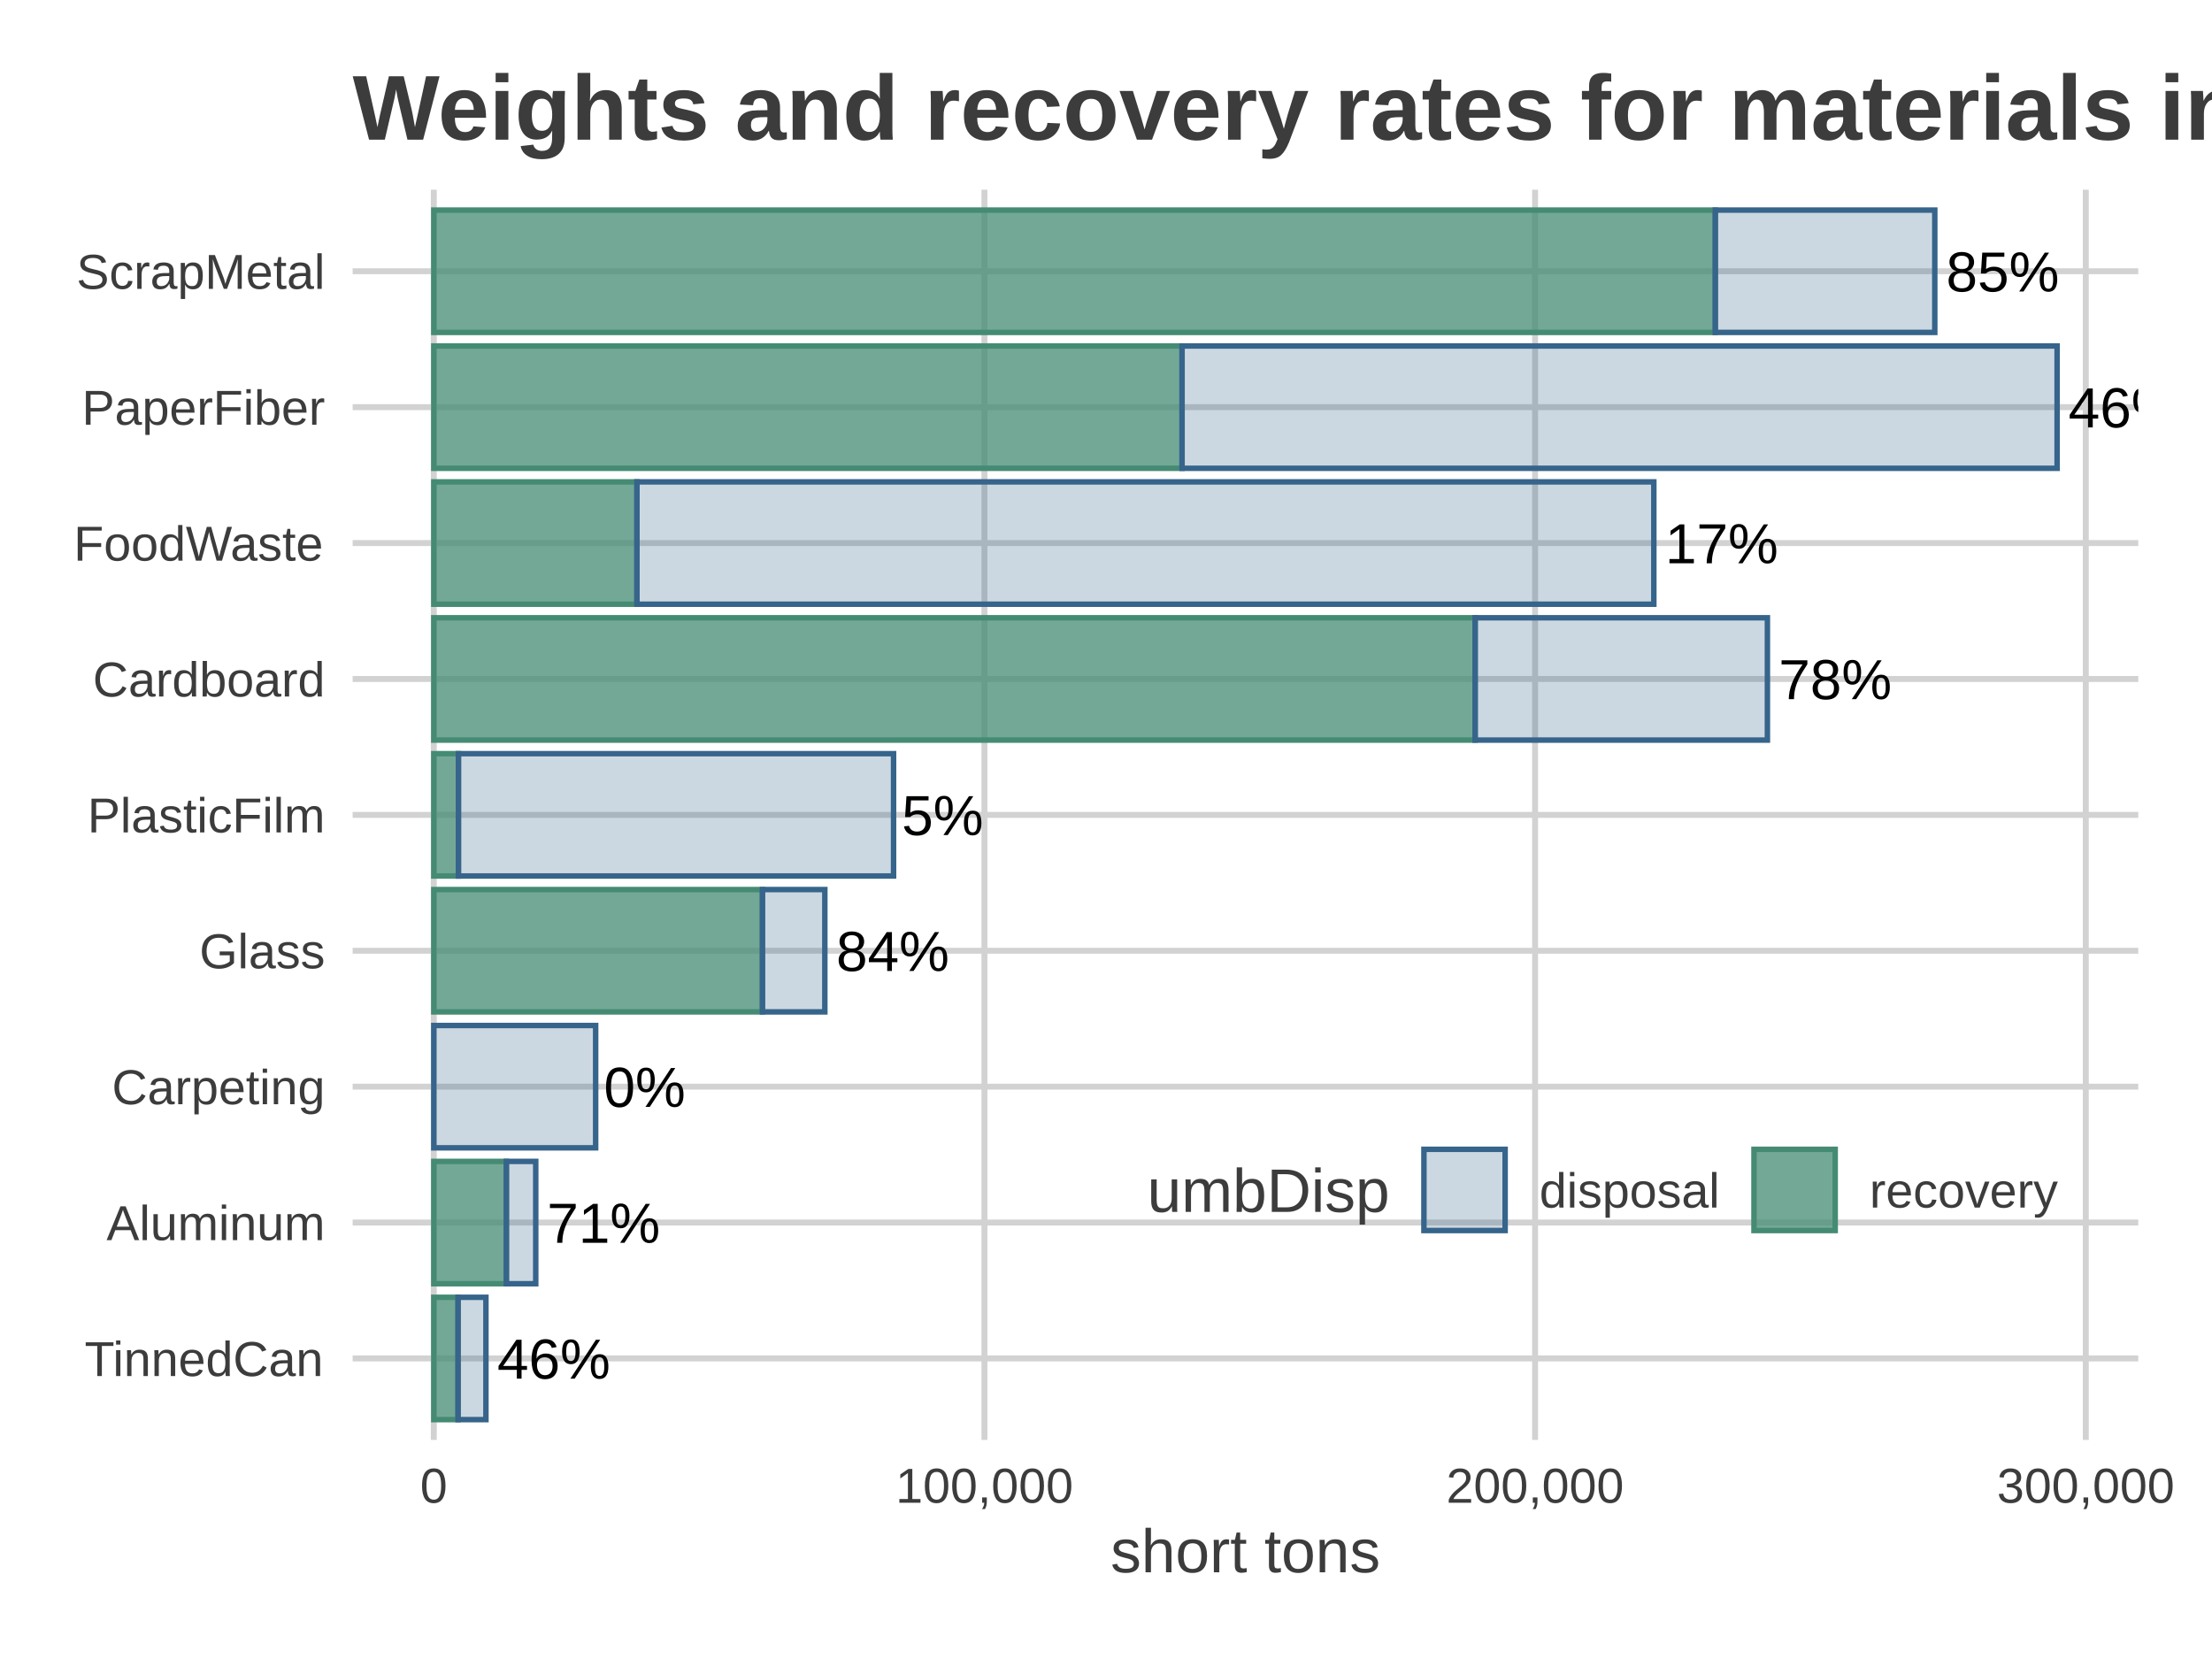
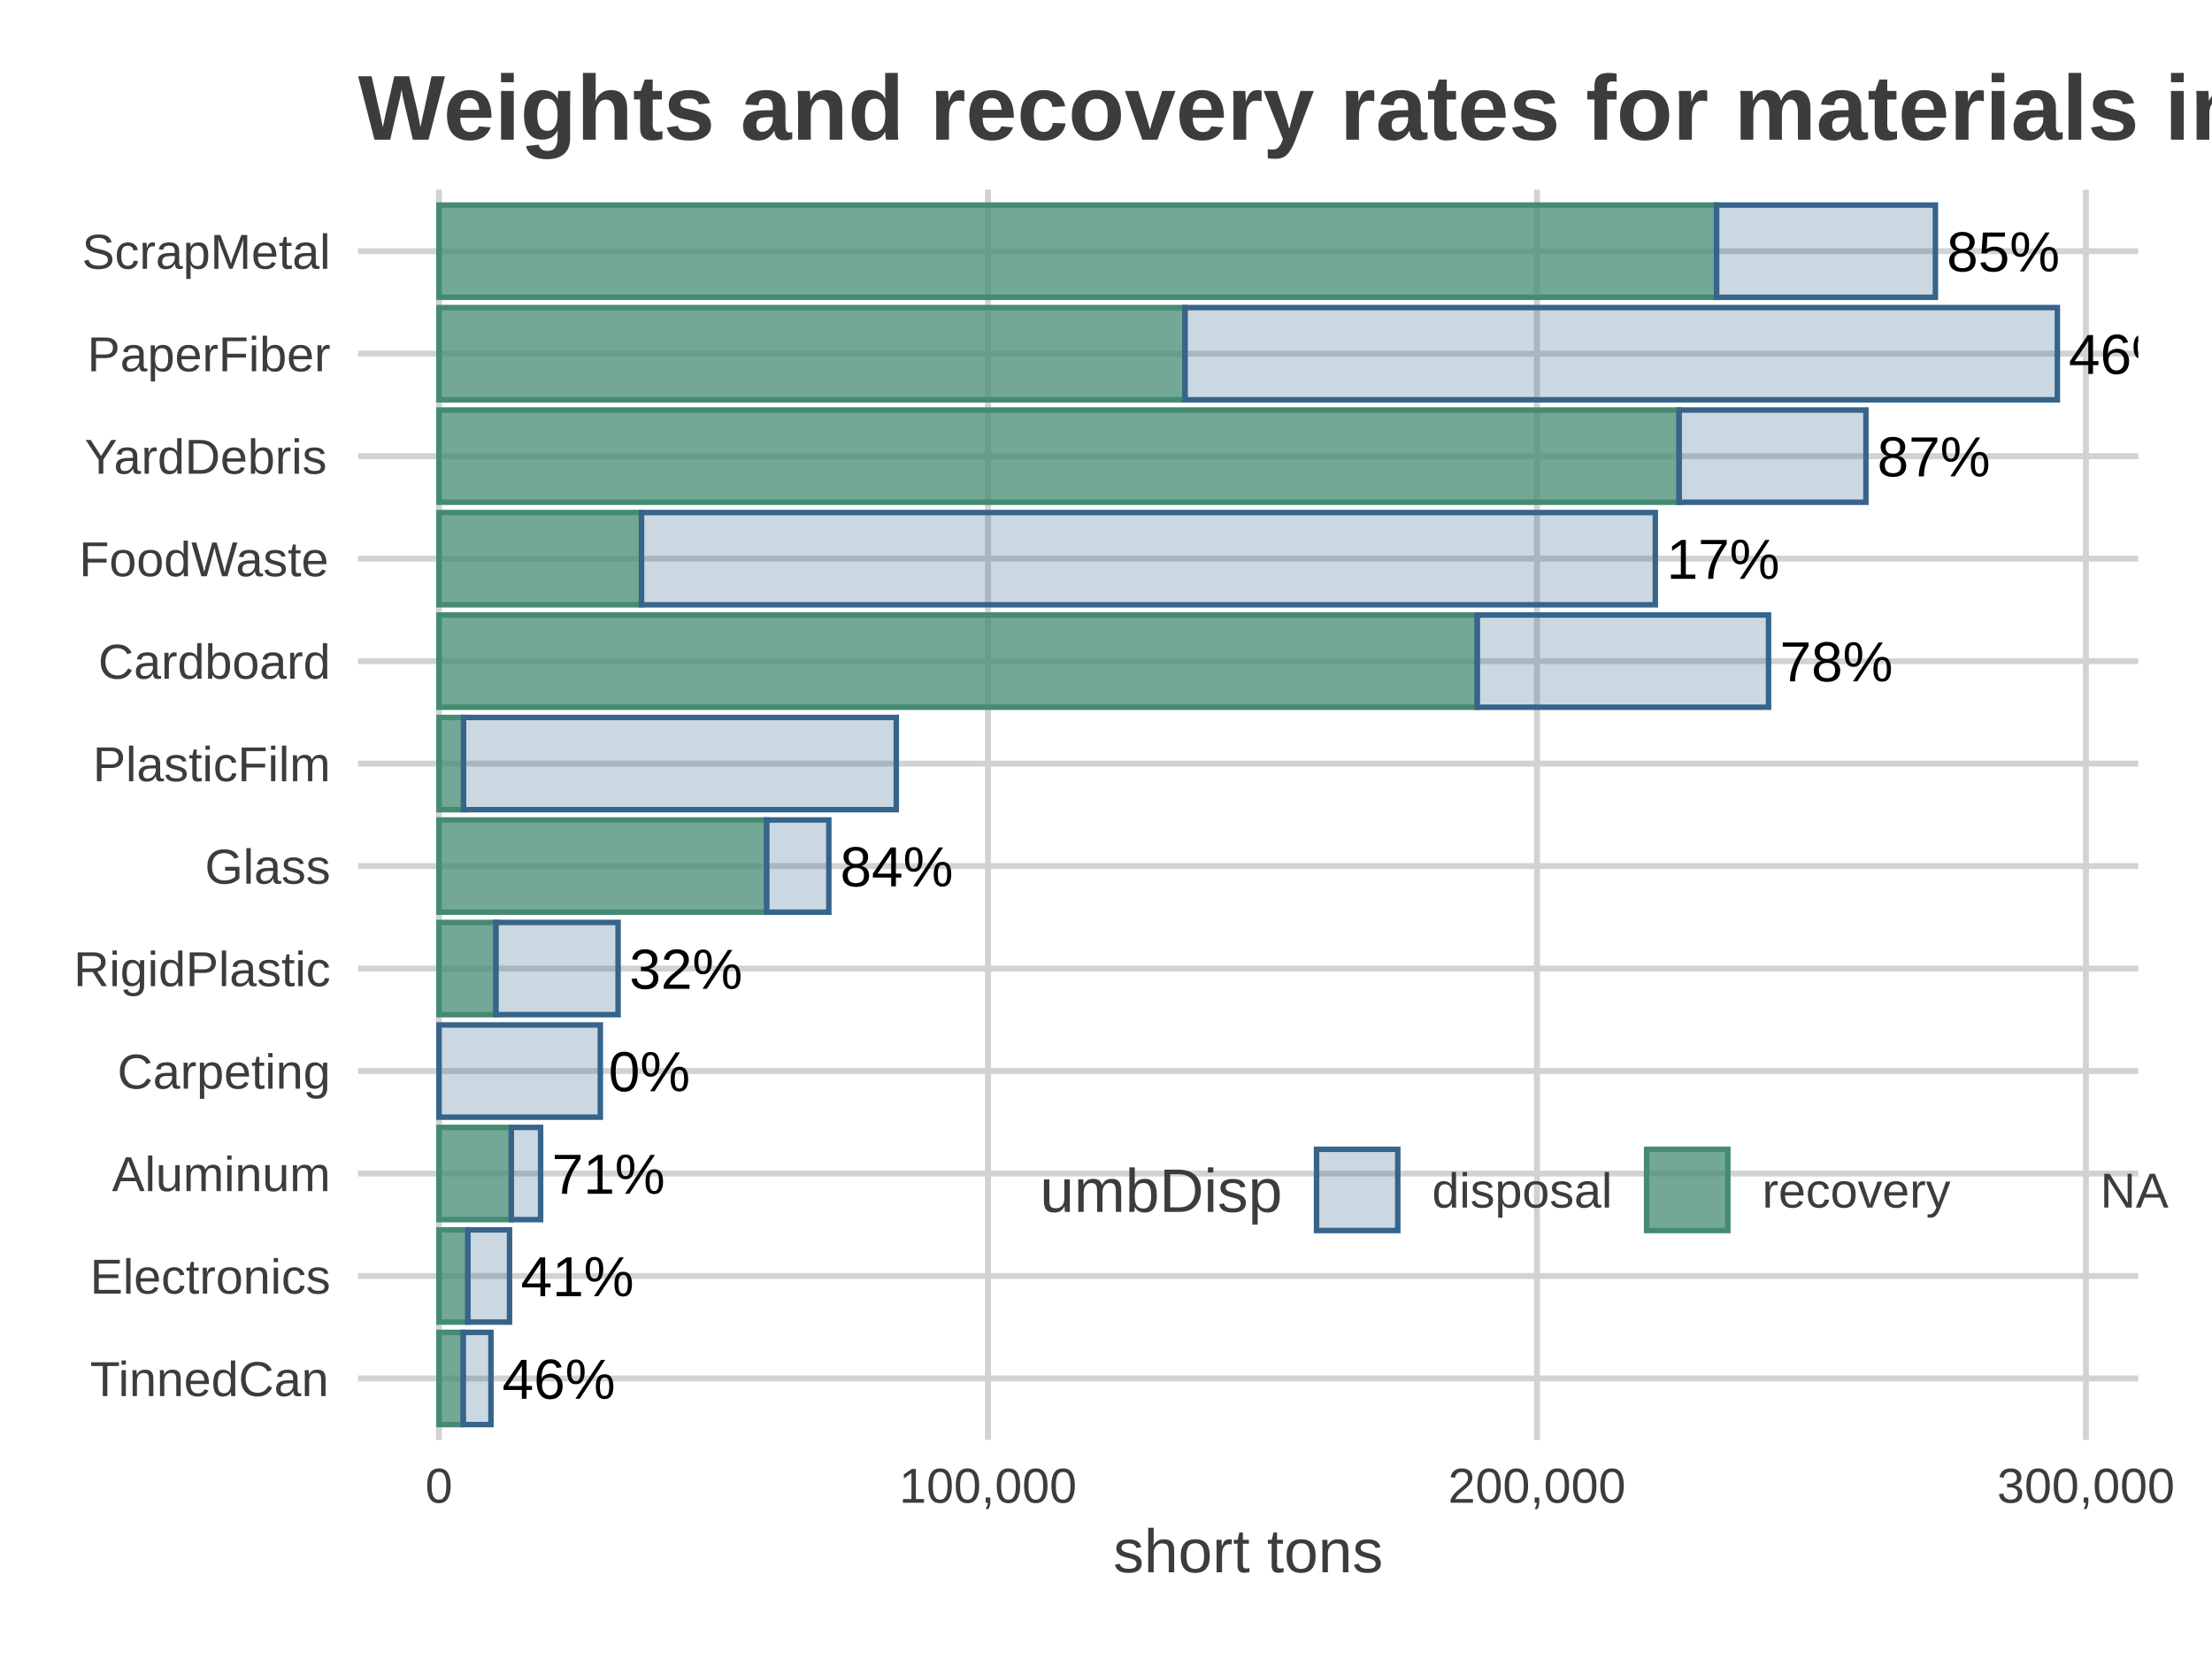
<svg xmlns="http://www.w3.org/2000/svg" viewBox="0 0 432.00 324.00">
  <defs>
    <style type="text/css">
    line, polyline, polygon, path, rect, circle {
      fill: none;
      stroke: #000000;
      stroke-linecap: round;
      stroke-linejoin: round;
      stroke-miterlimit: 10.00;
    }
  </style>
  </defs>
  <rect width="100%" height="100%" style="stroke: none; fill: none;" />
  <rect x="0.00" y="0.00" width="432.00" height="324.00" style="stroke-width: 1.16; stroke: none;" />
  <defs>
-     <clipPath id="cpNjguODd8NDE3LjYwfDI4MS4yMnwzNy4wNQ==">
-       <rect x="68.87" y="37.05" width="348.73" height="244.17" />
+     <clipPath id="cpNjkuOTN8NDE3LjYwfDI4MS4yMnwzNy4wNQ==">
+       <rect x="69.93" y="37.05" width="347.67" height="244.17" />
    </clipPath>
  </defs>
-   <rect x="68.87" y="37.05" width="348.73" height="244.17" style="stroke-width: 1.16; stroke: none;" clip-path="url(#cpNjguODd8NDE3LjYwfDI4MS4yMnwzNy4wNQ==)" />
-   <polyline points="68.87,265.30 417.60,265.30 " style="stroke-width: 1.16; stroke: #D2D2D2; stroke-linecap: butt;" clip-path="url(#cpNjguODd8NDE3LjYwfDI4MS4yMnwzNy4wNQ==)" />
-   <polyline points="68.87,238.76 417.60,238.76 " style="stroke-width: 1.16; stroke: #D2D2D2; stroke-linecap: butt;" clip-path="url(#cpNjguODd8NDE3LjYwfDI4MS4yMnwzNy4wNQ==)" />
-   <polyline points="68.87,212.22 417.60,212.22 " style="stroke-width: 1.16; stroke: #D2D2D2; stroke-linecap: butt;" clip-path="url(#cpNjguODd8NDE3LjYwfDI4MS4yMnwzNy4wNQ==)" />
-   <polyline points="68.87,185.68 417.60,185.68 " style="stroke-width: 1.16; stroke: #D2D2D2; stroke-linecap: butt;" clip-path="url(#cpNjguODd8NDE3LjYwfDI4MS4yMnwzNy4wNQ==)" />
-   <polyline points="68.87,159.14 417.60,159.14 " style="stroke-width: 1.16; stroke: #D2D2D2; stroke-linecap: butt;" clip-path="url(#cpNjguODd8NDE3LjYwfDI4MS4yMnwzNy4wNQ==)" />
-   <polyline points="68.87,132.60 417.60,132.60 " style="stroke-width: 1.16; stroke: #D2D2D2; stroke-linecap: butt;" clip-path="url(#cpNjguODd8NDE3LjYwfDI4MS4yMnwzNy4wNQ==)" />
-   <polyline points="68.87,106.06 417.60,106.06 " style="stroke-width: 1.16; stroke: #D2D2D2; stroke-linecap: butt;" clip-path="url(#cpNjguODd8NDE3LjYwfDI4MS4yMnwzNy4wNQ==)" />
-   <polyline points="68.87,79.52 417.60,79.52 " style="stroke-width: 1.16; stroke: #D2D2D2; stroke-linecap: butt;" clip-path="url(#cpNjguODd8NDE3LjYwfDI4MS4yMnwzNy4wNQ==)" />
-   <polyline points="68.87,52.97 417.60,52.97 " style="stroke-width: 1.16; stroke: #D2D2D2; stroke-linecap: butt;" clip-path="url(#cpNjguODd8NDE3LjYwfDI4MS4yMnwzNy4wNQ==)" />
-   <polyline points="84.72,281.22 84.72,37.05 " style="stroke-width: 1.16; stroke: #D2D2D2; stroke-linecap: butt;" clip-path="url(#cpNjguODd8NDE3LjYwfDI4MS4yMnwzNy4wNQ==)" />
-   <polyline points="192.26,281.22 192.26,37.05 " style="stroke-width: 1.16; stroke: #D2D2D2; stroke-linecap: butt;" clip-path="url(#cpNjguODd8NDE3LjYwfDI4MS4yMnwzNy4wNQ==)" />
-   <polyline points="299.80,281.22 299.80,37.05 " style="stroke-width: 1.16; stroke: #D2D2D2; stroke-linecap: butt;" clip-path="url(#cpNjguODd8NDE3LjYwfDI4MS4yMnwzNy4wNQ==)" />
-   <polyline points="407.35,281.22 407.35,37.05 " style="stroke-width: 1.16; stroke: #D2D2D2; stroke-linecap: butt;" clip-path="url(#cpNjguODd8NDE3LjYwfDI4MS4yMnwzNy4wNQ==)" />
-   <rect x="84.72" y="253.36" width="4.73" height="23.89" style="stroke-width: 1.07; stroke: #458B74; stroke-linecap: square; stroke-linejoin: miter; fill: #458B74; fill-opacity: 0.75;" clip-path="url(#cpNjguODd8NDE3LjYwfDI4MS4yMnwzNy4wNQ==)" />
-   <rect x="89.45" y="253.36" width="5.45" height="23.89" style="stroke-width: 1.07; stroke: #36648B; stroke-linecap: square; stroke-linejoin: miter; fill: #36648B; fill-opacity: 0.25;" clip-path="url(#cpNjguODd8NDE3LjYwfDI4MS4yMnwzNy4wNQ==)" />
-   <rect x="84.72" y="226.82" width="14.17" height="23.89" style="stroke-width: 1.07; stroke: #458B74; stroke-linecap: square; stroke-linejoin: miter; fill: #458B74; fill-opacity: 0.75;" clip-path="url(#cpNjguODd8NDE3LjYwfDI4MS4yMnwzNy4wNQ==)" />
-   <rect x="98.89" y="226.82" width="5.74" height="23.89" style="stroke-width: 1.07; stroke: #36648B; stroke-linecap: square; stroke-linejoin: miter; fill: #36648B; fill-opacity: 0.25;" clip-path="url(#cpNjguODd8NDE3LjYwfDI4MS4yMnwzNy4wNQ==)" />
-   <rect x="84.72" y="200.28" width="0.00" height="23.89" style="stroke-width: 1.07; stroke: #458B74; stroke-linecap: square; stroke-linejoin: miter; fill: #458B74; fill-opacity: 0.75;" clip-path="url(#cpNjguODd8NDE3LjYwfDI4MS4yMnwzNy4wNQ==)" />
-   <rect x="84.72" y="200.28" width="31.61" height="23.89" style="stroke-width: 1.07; stroke: #36648B; stroke-linecap: square; stroke-linejoin: miter; fill: #36648B; fill-opacity: 0.25;" clip-path="url(#cpNjguODd8NDE3LjYwfDI4MS4yMnwzNy4wNQ==)" />
-   <rect x="84.72" y="173.73" width="64.18" height="23.89" style="stroke-width: 1.07; stroke: #458B74; stroke-linecap: square; stroke-linejoin: miter; fill: #458B74; fill-opacity: 0.75;" clip-path="url(#cpNjguODd8NDE3LjYwfDI4MS4yMnwzNy4wNQ==)" />
-   <rect x="148.90" y="173.73" width="12.19" height="23.89" style="stroke-width: 1.07; stroke: #36648B; stroke-linecap: square; stroke-linejoin: miter; fill: #36648B; fill-opacity: 0.25;" clip-path="url(#cpNjguODd8NDE3LjYwfDI4MS4yMnwzNy4wNQ==)" />
-   <rect x="84.72" y="147.19" width="4.81" height="23.89" style="stroke-width: 1.07; stroke: #458B74; stroke-linecap: square; stroke-linejoin: miter; fill: #458B74; fill-opacity: 0.75;" clip-path="url(#cpNjguODd8NDE3LjYwfDI4MS4yMnwzNy4wNQ==)" />
-   <rect x="89.53" y="147.19" width="84.98" height="23.89" style="stroke-width: 1.07; stroke: #36648B; stroke-linecap: square; stroke-linejoin: miter; fill: #36648B; fill-opacity: 0.25;" clip-path="url(#cpNjguODd8NDE3LjYwfDI4MS4yMnwzNy4wNQ==)" />
-   <rect x="84.72" y="120.65" width="203.37" height="23.89" style="stroke-width: 1.07; stroke: #458B74; stroke-linecap: square; stroke-linejoin: miter; fill: #458B74; fill-opacity: 0.75;" clip-path="url(#cpNjguODd8NDE3LjYwfDI4MS4yMnwzNy4wNQ==)" />
-   <rect x="288.09" y="120.65" width="57.08" height="23.89" style="stroke-width: 1.07; stroke: #36648B; stroke-linecap: square; stroke-linejoin: miter; fill: #36648B; fill-opacity: 0.25;" clip-path="url(#cpNjguODd8NDE3LjYwfDI4MS4yMnwzNy4wNQ==)" />
-   <rect x="84.72" y="94.11" width="39.67" height="23.89" style="stroke-width: 1.07; stroke: #458B74; stroke-linecap: square; stroke-linejoin: miter; fill: #458B74; fill-opacity: 0.75;" clip-path="url(#cpNjguODd8NDE3LjYwfDI4MS4yMnwzNy4wNQ==)" />
-   <rect x="124.39" y="94.11" width="198.60" height="23.89" style="stroke-width: 1.07; stroke: #36648B; stroke-linecap: square; stroke-linejoin: miter; fill: #36648B; fill-opacity: 0.25;" clip-path="url(#cpNjguODd8NDE3LjYwfDI4MS4yMnwzNy4wNQ==)" />
-   <rect x="84.72" y="67.57" width="146.13" height="23.89" style="stroke-width: 1.07; stroke: #458B74; stroke-linecap: square; stroke-linejoin: miter; fill: #458B74; fill-opacity: 0.75;" clip-path="url(#cpNjguODd8NDE3LjYwfDI4MS4yMnwzNy4wNQ==)" />
-   <rect x="230.85" y="67.57" width="170.90" height="23.89" style="stroke-width: 1.07; stroke: #36648B; stroke-linecap: square; stroke-linejoin: miter; fill: #36648B; fill-opacity: 0.25;" clip-path="url(#cpNjguODd8NDE3LjYwfDI4MS4yMnwzNy4wNQ==)" />
-   <rect x="84.72" y="41.03" width="250.27" height="23.89" style="stroke-width: 1.07; stroke: #458B74; stroke-linecap: square; stroke-linejoin: miter; fill: #458B74; fill-opacity: 0.75;" clip-path="url(#cpNjguODd8NDE3LjYwfDI4MS4yMnwzNy4wNQ==)" />
-   <rect x="334.99" y="41.03" width="42.87" height="23.89" style="stroke-width: 1.07; stroke: #36648B; stroke-linecap: square; stroke-linejoin: miter; fill: #36648B; fill-opacity: 0.25;" clip-path="url(#cpNjguODd8NDE3LjYwfDI4MS4yMnwzNy4wNQ==)" />
-   <g clip-path="url(#cpNjguODd8NDE3LjYwfDI4MS4yMnwzNy4wNQ==)">
-     <text x="106.84" y="242.71" style="font-size: 11.04px; font-family: Arial;" textLength="22.10px" lengthAdjust="spacingAndGlyphs">71%</text>
+   <rect x="69.93" y="37.05" width="347.67" height="244.17" style="stroke-width: 1.16; stroke: none;" clip-path="url(#cpNjkuOTN8NDE3LjYwfDI4MS4yMnwzNy4wNQ==)" />
+   <polyline points="69.93,269.22 417.60,269.22 " style="stroke-width: 1.16; stroke: #D2D2D2; stroke-linecap: butt;" clip-path="url(#cpNjkuOTN8NDE3LjYwfDI4MS4yMnwzNy4wNQ==)" />
+   <polyline points="69.93,249.20 417.60,249.20 " style="stroke-width: 1.16; stroke: #D2D2D2; stroke-linecap: butt;" clip-path="url(#cpNjkuOTN8NDE3LjYwfDI4MS4yMnwzNy4wNQ==)" />
+   <polyline points="69.93,229.19 417.60,229.19 " style="stroke-width: 1.16; stroke: #D2D2D2; stroke-linecap: butt;" clip-path="url(#cpNjkuOTN8NDE3LjYwfDI4MS4yMnwzNy4wNQ==)" />
+   <polyline points="69.93,209.17 417.60,209.17 " style="stroke-width: 1.16; stroke: #D2D2D2; stroke-linecap: butt;" clip-path="url(#cpNjkuOTN8NDE3LjYwfDI4MS4yMnwzNy4wNQ==)" />
+   <polyline points="69.93,189.16 417.60,189.16 " style="stroke-width: 1.16; stroke: #D2D2D2; stroke-linecap: butt;" clip-path="url(#cpNjkuOTN8NDE3LjYwfDI4MS4yMnwzNy4wNQ==)" />
+   <polyline points="69.93,169.14 417.60,169.14 " style="stroke-width: 1.16; stroke: #D2D2D2; stroke-linecap: butt;" clip-path="url(#cpNjkuOTN8NDE3LjYwfDI4MS4yMnwzNy4wNQ==)" />
+   <polyline points="69.93,149.13 417.60,149.13 " style="stroke-width: 1.16; stroke: #D2D2D2; stroke-linecap: butt;" clip-path="url(#cpNjkuOTN8NDE3LjYwfDI4MS4yMnwzNy4wNQ==)" />
+   <polyline points="69.93,129.12 417.60,129.12 " style="stroke-width: 1.16; stroke: #D2D2D2; stroke-linecap: butt;" clip-path="url(#cpNjkuOTN8NDE3LjYwfDI4MS4yMnwzNy4wNQ==)" />
+   <polyline points="69.93,109.10 417.60,109.10 " style="stroke-width: 1.16; stroke: #D2D2D2; stroke-linecap: butt;" clip-path="url(#cpNjkuOTN8NDE3LjYwfDI4MS4yMnwzNy4wNQ==)" />
+   <polyline points="69.93,89.09 417.60,89.09 " style="stroke-width: 1.16; stroke: #D2D2D2; stroke-linecap: butt;" clip-path="url(#cpNjkuOTN8NDE3LjYwfDI4MS4yMnwzNy4wNQ==)" />
+   <polyline points="69.93,69.07 417.60,69.07 " style="stroke-width: 1.16; stroke: #D2D2D2; stroke-linecap: butt;" clip-path="url(#cpNjkuOTN8NDE3LjYwfDI4MS4yMnwzNy4wNQ==)" />
+   <polyline points="69.93,49.06 417.60,49.06 " style="stroke-width: 1.16; stroke: #D2D2D2; stroke-linecap: butt;" clip-path="url(#cpNjkuOTN8NDE3LjYwfDI4MS4yMnwzNy4wNQ==)" />
+   <polyline points="85.73,281.22 85.73,37.05 " style="stroke-width: 1.16; stroke: #D2D2D2; stroke-linecap: butt;" clip-path="url(#cpNjkuOTN8NDE3LjYwfDI4MS4yMnwzNy4wNQ==)" />
+   <polyline points="192.95,281.22 192.95,37.05 " style="stroke-width: 1.16; stroke: #D2D2D2; stroke-linecap: butt;" clip-path="url(#cpNjkuOTN8NDE3LjYwfDI4MS4yMnwzNy4wNQ==)" />
+   <polyline points="300.16,281.22 300.16,37.05 " style="stroke-width: 1.16; stroke: #D2D2D2; stroke-linecap: butt;" clip-path="url(#cpNjkuOTN8NDE3LjYwfDI4MS4yMnwzNy4wNQ==)" />
+   <polyline points="407.38,281.22 407.38,37.05 " style="stroke-width: 1.16; stroke: #D2D2D2; stroke-linecap: butt;" clip-path="url(#cpNjkuOTN8NDE3LjYwfDI4MS4yMnwzNy4wNQ==)" />
+   <rect x="85.73" y="260.21" width="4.72" height="18.01" style="stroke-width: 1.07; stroke: #458B74; stroke-linecap: square; stroke-linejoin: miter; fill: #458B74; fill-opacity: 0.75;" clip-path="url(#cpNjkuOTN8NDE3LjYwfDI4MS4yMnwzNy4wNQ==)" />
+   <rect x="90.45" y="260.21" width="5.43" height="18.01" style="stroke-width: 1.07; stroke: #36648B; stroke-linecap: square; stroke-linejoin: miter; fill: #36648B; fill-opacity: 0.25;" clip-path="url(#cpNjkuOTN8NDE3LjYwfDI4MS4yMnwzNy4wNQ==)" />
+   <rect x="85.73" y="240.19" width="5.63" height="18.01" style="stroke-width: 1.07; stroke: #458B74; stroke-linecap: square; stroke-linejoin: miter; fill: #458B74; fill-opacity: 0.75;" clip-path="url(#cpNjkuOTN8NDE3LjYwfDI4MS4yMnwzNy4wNQ==)" />
+   <rect x="91.36" y="240.19" width="8.15" height="18.01" style="stroke-width: 1.07; stroke: #36648B; stroke-linecap: square; stroke-linejoin: miter; fill: #36648B; fill-opacity: 0.25;" clip-path="url(#cpNjkuOTN8NDE3LjYwfDI4MS4yMnwzNy4wNQ==)" />
+   <rect x="85.73" y="220.18" width="14.13" height="18.01" style="stroke-width: 1.07; stroke: #458B74; stroke-linecap: square; stroke-linejoin: miter; fill: #458B74; fill-opacity: 0.75;" clip-path="url(#cpNjkuOTN8NDE3LjYwfDI4MS4yMnwzNy4wNQ==)" />
+   <rect x="99.86" y="220.18" width="5.72" height="18.01" style="stroke-width: 1.07; stroke: #36648B; stroke-linecap: square; stroke-linejoin: miter; fill: #36648B; fill-opacity: 0.25;" clip-path="url(#cpNjkuOTN8NDE3LjYwfDI4MS4yMnwzNy4wNQ==)" />
+   <rect x="85.73" y="200.17" width="0.00" height="18.01" style="stroke-width: 1.07; stroke: #458B74; stroke-linecap: square; stroke-linejoin: miter; fill: #458B74; fill-opacity: 0.75;" clip-path="url(#cpNjkuOTN8NDE3LjYwfDI4MS4yMnwzNy4wNQ==)" />
+   <rect x="85.73" y="200.17" width="31.51" height="18.01" style="stroke-width: 1.07; stroke: #36648B; stroke-linecap: square; stroke-linejoin: miter; fill: #36648B; fill-opacity: 0.25;" clip-path="url(#cpNjkuOTN8NDE3LjYwfDI4MS4yMnwzNy4wNQ==)" />
+   <rect x="85.73" y="180.15" width="11.10" height="18.01" style="stroke-width: 1.07; stroke: #458B74; stroke-linecap: square; stroke-linejoin: miter; fill: #458B74; fill-opacity: 0.75;" clip-path="url(#cpNjkuOTN8NDE3LjYwfDI4MS4yMnwzNy4wNQ==)" />
+   <rect x="96.84" y="180.15" width="23.87" height="18.01" style="stroke-width: 1.07; stroke: #36648B; stroke-linecap: square; stroke-linejoin: miter; fill: #36648B; fill-opacity: 0.25;" clip-path="url(#cpNjkuOTN8NDE3LjYwfDI4MS4yMnwzNy4wNQ==)" />
+   <rect x="85.73" y="160.14" width="63.98" height="18.01" style="stroke-width: 1.07; stroke: #458B74; stroke-linecap: square; stroke-linejoin: miter; fill: #458B74; fill-opacity: 0.75;" clip-path="url(#cpNjkuOTN8NDE3LjYwfDI4MS4yMnwzNy4wNQ==)" />
+   <rect x="149.72" y="160.14" width="12.15" height="18.01" style="stroke-width: 1.07; stroke: #36648B; stroke-linecap: square; stroke-linejoin: miter; fill: #36648B; fill-opacity: 0.25;" clip-path="url(#cpNjkuOTN8NDE3LjYwfDI4MS4yMnwzNy4wNQ==)" />
+   <rect x="85.73" y="140.12" width="0.00" height="18.01" style="stroke-width: 1.07; stroke: none; stroke-linecap: square; stroke-linejoin: miter;" clip-path="url(#cpNjkuOTN8NDE3LjYwfDI4MS4yMnwzNy4wNQ==)" />
+   <rect x="85.73" y="140.12" width="4.80" height="18.01" style="stroke-width: 1.07; stroke: #458B74; stroke-linecap: square; stroke-linejoin: miter; fill: #458B74; fill-opacity: 0.75;" clip-path="url(#cpNjkuOTN8NDE3LjYwfDI4MS4yMnwzNy4wNQ==)" />
+   <rect x="90.53" y="140.12" width="84.51" height="18.01" style="stroke-width: 1.07; stroke: #36648B; stroke-linecap: square; stroke-linejoin: miter; fill: #36648B; fill-opacity: 0.25;" clip-path="url(#cpNjkuOTN8NDE3LjYwfDI4MS4yMnwzNy4wNQ==)" />
+   <rect x="85.73" y="120.11" width="202.75" height="18.01" style="stroke-width: 1.07; stroke: #458B74; stroke-linecap: square; stroke-linejoin: miter; fill: #458B74; fill-opacity: 0.75;" clip-path="url(#cpNjkuOTN8NDE3LjYwfDI4MS4yMnwzNy4wNQ==)" />
+   <rect x="288.49" y="120.11" width="56.90" height="18.01" style="stroke-width: 1.07; stroke: #36648B; stroke-linecap: square; stroke-linejoin: miter; fill: #36648B; fill-opacity: 0.25;" clip-path="url(#cpNjkuOTN8NDE3LjYwfDI4MS4yMnwzNy4wNQ==)" />
+   <rect x="85.73" y="100.10" width="39.55" height="18.01" style="stroke-width: 1.07; stroke: #458B74; stroke-linecap: square; stroke-linejoin: miter; fill: #458B74; fill-opacity: 0.75;" clip-path="url(#cpNjkuOTN8NDE3LjYwfDI4MS4yMnwzNy4wNQ==)" />
+   <rect x="125.28" y="100.10" width="198.00" height="18.01" style="stroke-width: 1.07; stroke: #36648B; stroke-linecap: square; stroke-linejoin: miter; fill: #36648B; fill-opacity: 0.25;" clip-path="url(#cpNjkuOTN8NDE3LjYwfDI4MS4yMnwzNy4wNQ==)" />
+   <rect x="85.73" y="80.08" width="242.19" height="18.01" style="stroke-width: 1.07; stroke: #458B74; stroke-linecap: square; stroke-linejoin: miter; fill: #458B74; fill-opacity: 0.75;" clip-path="url(#cpNjkuOTN8NDE3LjYwfDI4MS4yMnwzNy4wNQ==)" />
+   <rect x="327.92" y="80.08" width="36.49" height="18.01" style="stroke-width: 1.07; stroke: #36648B; stroke-linecap: square; stroke-linejoin: miter; fill: #36648B; fill-opacity: 0.25;" clip-path="url(#cpNjkuOTN8NDE3LjYwfDI4MS4yMnwzNy4wNQ==)" />
+   <rect x="85.73" y="60.07" width="145.69" height="18.01" style="stroke-width: 1.07; stroke: #458B74; stroke-linecap: square; stroke-linejoin: miter; fill: #458B74; fill-opacity: 0.75;" clip-path="url(#cpNjkuOTN8NDE3LjYwfDI4MS4yMnwzNy4wNQ==)" />
+   <rect x="231.42" y="60.07" width="170.38" height="18.01" style="stroke-width: 1.07; stroke: #36648B; stroke-linecap: square; stroke-linejoin: miter; fill: #36648B; fill-opacity: 0.25;" clip-path="url(#cpNjkuOTN8NDE3LjYwfDI4MS4yMnwzNy4wNQ==)" />
+   <rect x="85.73" y="40.05" width="249.51" height="18.01" style="stroke-width: 1.07; stroke: #458B74; stroke-linecap: square; stroke-linejoin: miter; fill: #458B74; fill-opacity: 0.75;" clip-path="url(#cpNjkuOTN8NDE3LjYwfDI4MS4yMnwzNy4wNQ==)" />
+   <rect x="335.24" y="40.05" width="42.74" height="18.01" style="stroke-width: 1.07; stroke: #36648B; stroke-linecap: square; stroke-linejoin: miter; fill: #36648B; fill-opacity: 0.25;" clip-path="url(#cpNjkuOTN8NDE3LjYwfDI4MS4yMnwzNy4wNQ==)" />
+   <g clip-path="url(#cpNjkuOTN8NDE3LjYwfDI4MS4yMnwzNy4wNQ==)">
+     <text x="107.79" y="233.14" style="font-size: 11.04px; font-family: Arial;" textLength="22.10px" lengthAdjust="spacingAndGlyphs">71%</text>
  </g>
-   <g clip-path="url(#cpNjguODd8NDE3LjYwfDI4MS4yMnwzNy4wNQ==)">
-     <text x="347.38" y="136.55" style="font-size: 11.04px; font-family: Arial;" textLength="22.10px" lengthAdjust="spacingAndGlyphs">78%</text>
+   <g clip-path="url(#cpNjkuOTN8NDE3LjYwfDI4MS4yMnwzNy4wNQ==)">
+     <text x="347.60" y="133.07" style="font-size: 11.04px; font-family: Arial;" textLength="22.10px" lengthAdjust="spacingAndGlyphs">78%</text>
  </g>
-   <g clip-path="url(#cpNjguODd8NDE3LjYwfDI4MS4yMnwzNy4wNQ==)">
-     <text x="117.92" y="216.17" style="font-size: 11.04px; font-family: Arial;" textLength="15.96px" lengthAdjust="spacingAndGlyphs">0%</text>
+   <g clip-path="url(#cpNjkuOTN8NDE3LjYwfDI4MS4yMnwzNy4wNQ==)">
+     <text x="118.84" y="213.12" style="font-size: 11.04px; font-family: Arial;" textLength="15.96px" lengthAdjust="spacingAndGlyphs">0%</text>
  </g>
-   <g clip-path="url(#cpNjguODd8NDE3LjYwfDI4MS4yMnwzNy4wNQ==)">
-     <text x="325.20" y="110.01" style="font-size: 11.04px; font-family: Arial;" textLength="22.10px" lengthAdjust="spacingAndGlyphs">17%</text>
+   <g clip-path="url(#cpNjkuOTN8NDE3LjYwfDI4MS4yMnwzNy4wNQ==)">
+     <text x="101.72" y="253.15" style="font-size: 11.04px; font-family: Arial;" textLength="22.10px" lengthAdjust="spacingAndGlyphs">41%</text>
  </g>
-   <g clip-path="url(#cpNjguODd8NDE3LjYwfDI4MS4yMnwzNy4wNQ==)">
-     <text x="163.30" y="189.63" style="font-size: 11.04px; font-family: Arial;" textLength="22.10px" lengthAdjust="spacingAndGlyphs">84%</text>
+   <g clip-path="url(#cpNjkuOTN8NDE3LjYwfDI4MS4yMnwzNy4wNQ==)">
+     <text x="325.49" y="113.05" style="font-size: 11.04px; font-family: Arial;" textLength="22.10px" lengthAdjust="spacingAndGlyphs">17%</text>
  </g>
-   <g clip-path="url(#cpNjguODd8NDE3LjYwfDI4MS4yMnwzNy4wNQ==)">
-     <text x="403.96" y="83.47" style="font-size: 11.04px; font-family: Arial;" textLength="22.10px" lengthAdjust="spacingAndGlyphs">46%</text>
+   <g clip-path="url(#cpNjkuOTN8NDE3LjYwfDI4MS4yMnwzNy4wNQ==)">
+     <text x="164.08" y="173.10" style="font-size: 11.04px; font-family: Arial;" textLength="22.10px" lengthAdjust="spacingAndGlyphs">84%</text>
  </g>
-   <g clip-path="url(#cpNjguODd8NDE3LjYwfDI4MS4yMnwzNy4wNQ==)">
-     <text x="176.11" y="163.09" style="font-size: 11.04px; font-family: Arial;" textLength="15.96px" lengthAdjust="spacingAndGlyphs">5%</text>
+   <g clip-path="url(#cpNjkuOTN8NDE3LjYwfDI4MS4yMnwzNy4wNQ==)">
+     <text x="404.01" y="73.02" style="font-size: 11.04px; font-family: Arial;" textLength="22.10px" lengthAdjust="spacingAndGlyphs">46%</text>
  </g>
-   <g clip-path="url(#cpNjguODd8NDE3LjYwfDI4MS4yMnwzNy4wNQ==)">
-     <text x="380.07" y="56.93" style="font-size: 11.04px; font-family: Arial;" textLength="22.10px" lengthAdjust="spacingAndGlyphs">85%</text>
+   <g clip-path="url(#cpNjkuOTN8NDE3LjYwfDI4MS4yMnwzNy4wNQ==)">
+     <text x="122.92" y="193.11" style="font-size: 11.04px; font-family: Arial;" textLength="22.10px" lengthAdjust="spacingAndGlyphs">32%</text>
  </g>
-   <g clip-path="url(#cpNjguODd8NDE3LjYwfDI4MS4yMnwzNy4wNQ==)">
-     <text x="97.11" y="269.25" style="font-size: 11.04px; font-family: Arial;" textLength="22.10px" lengthAdjust="spacingAndGlyphs">46%</text>
+   <g clip-path="url(#cpNjkuOTN8NDE3LjYwfDI4MS4yMnwzNy4wNQ==)">
+     <text x="380.19" y="53.01" style="font-size: 11.04px; font-family: Arial;" textLength="22.10px" lengthAdjust="spacingAndGlyphs">85%</text>
  </g>
-   <rect x="68.87" y="37.05" width="348.73" height="244.17" style="stroke-width: 1.16; stroke: none;" clip-path="url(#cpNjguODd8NDE3LjYwfDI4MS4yMnwzNy4wNQ==)" />
+   <g clip-path="url(#cpNjkuOTN8NDE3LjYwfDI4MS4yMnwzNy4wNQ==)">
+     <text x="98.09" y="273.17" style="font-size: 11.04px; font-family: Arial;" textLength="22.10px" lengthAdjust="spacingAndGlyphs">46%</text>
+   </g>
+   <g clip-path="url(#cpNjkuOTN8NDE3LjYwfDI4MS4yMnwzNy4wNQ==)">
+     <text x="366.62" y="93.04" style="font-size: 11.04px; font-family: Arial;" textLength="22.10px" lengthAdjust="spacingAndGlyphs">87%</text>
+   </g>
+   <rect x="69.93" y="37.05" width="347.67" height="244.17" style="stroke-width: 1.16; stroke: none;" clip-path="url(#cpNjkuOTN8NDE3LjYwfDI4MS4yMnwzNy4wNQ==)" />
  <defs>
    <clipPath id="cpMC4wMHw0MzIuMDB8MzI0LjAwfDAuMDA=">
      <rect x="0.00" y="0.00" width="432.00" height="324.00" />
    </clipPath>
  </defs>
  <g clip-path="url(#cpMC4wMHw0MzIuMDB8MzI0LjAwfDAuMDA=)">
-     <text x="16.52" y="268.74" style="font-size: 9.60px; fill: #3C3C3C; font-family: Arial;" textLength="46.96px" lengthAdjust="spacingAndGlyphs">TinnedCan</text>
+     <text x="17.59" y="272.65" style="font-size: 9.60px; fill: #3C3C3C; font-family: Arial;" textLength="46.96px" lengthAdjust="spacingAndGlyphs">TinnedCan</text>
  </g>
  <g clip-path="url(#cpMC4wMHw0MzIuMDB8MzI0LjAwfDAuMDA=)">
-     <text x="20.81" y="242.19" style="font-size: 9.60px; fill: #3C3C3C; font-family: Arial;" textLength="42.68px" lengthAdjust="spacingAndGlyphs">Aluminum</text>
+     <text x="17.60" y="252.64" style="font-size: 9.60px; fill: #3C3C3C; font-family: Arial;" textLength="46.95px" lengthAdjust="spacingAndGlyphs">Electronics</text>
  </g>
  <g clip-path="url(#cpMC4wMHw0MzIuMDB8MzI0LjAwfDAuMDA=)">
-     <text x="21.86" y="215.65" style="font-size: 9.60px; fill: #3C3C3C; font-family: Arial;" textLength="41.62px" lengthAdjust="spacingAndGlyphs">Carpeting</text>
+     <text x="21.87" y="232.62" style="font-size: 9.60px; fill: #3C3C3C; font-family: Arial;" textLength="42.68px" lengthAdjust="spacingAndGlyphs">Aluminum</text>
  </g>
  <g clip-path="url(#cpMC4wMHw0MzIuMDB8MzI0LjAwfDAuMDA=)">
-     <text x="38.95" y="189.11" style="font-size: 9.60px; fill: #3C3C3C; font-family: Arial;" textLength="24.54px" lengthAdjust="spacingAndGlyphs">Glass</text>
+     <text x="22.93" y="212.61" style="font-size: 9.60px; fill: #3C3C3C; font-family: Arial;" textLength="41.62px" lengthAdjust="spacingAndGlyphs">Carpeting</text>
  </g>
  <g clip-path="url(#cpMC4wMHw0MzIuMDB8MzI0LjAwfDAuMDA=)">
-     <text x="17.09" y="162.57" style="font-size: 9.60px; fill: #3C3C3C; font-family: Arial;" textLength="46.40px" lengthAdjust="spacingAndGlyphs">PlasticFilm</text>
+     <text x="14.40" y="192.59" style="font-size: 9.60px; fill: #3C3C3C; font-family: Arial;" textLength="50.15px" lengthAdjust="spacingAndGlyphs">RigidPlastic</text>
  </g>
  <g clip-path="url(#cpMC4wMHw0MzIuMDB8MzI0LjAwfDAuMDA=)">
-     <text x="18.13" y="136.03" style="font-size: 9.60px; fill: #3C3C3C; font-family: Arial;" textLength="45.36px" lengthAdjust="spacingAndGlyphs">Cardboard</text>
+     <text x="40.01" y="172.58" style="font-size: 9.60px; fill: #3C3C3C; font-family: Arial;" textLength="24.54px" lengthAdjust="spacingAndGlyphs">Glass</text>
  </g>
  <g clip-path="url(#cpMC4wMHw0MzIuMDB8MzI0LjAwfDAuMDA=)">
-     <text x="14.40" y="109.49" style="font-size: 9.60px; fill: #3C3C3C; font-family: Arial;" textLength="49.09px" lengthAdjust="spacingAndGlyphs">FoodWaste</text>
+     <text x="18.15" y="152.57" style="font-size: 9.60px; fill: #3C3C3C; font-family: Arial;" textLength="46.40px" lengthAdjust="spacingAndGlyphs">PlasticFilm</text>
  </g>
  <g clip-path="url(#cpMC4wMHw0MzIuMDB8MzI0LjAwfDAuMDA=)">
-     <text x="16.00" y="82.95" style="font-size: 9.60px; fill: #3C3C3C; font-family: Arial;" textLength="47.49px" lengthAdjust="spacingAndGlyphs">PaperFiber</text>
+     <text x="19.19" y="132.55" style="font-size: 9.60px; fill: #3C3C3C; font-family: Arial;" textLength="45.36px" lengthAdjust="spacingAndGlyphs">Cardboard</text>
  </g>
  <g clip-path="url(#cpMC4wMHw0MzIuMDB8MzI0LjAwfDAuMDA=)">
-     <text x="14.93" y="56.41" style="font-size: 9.60px; fill: #3C3C3C; font-family: Arial;" textLength="48.55px" lengthAdjust="spacingAndGlyphs">ScrapMetal</text>
+     <text x="15.46" y="112.54" style="font-size: 9.60px; fill: #3C3C3C; font-family: Arial;" textLength="49.09px" lengthAdjust="spacingAndGlyphs">FoodWaste</text>
  </g>
  <g clip-path="url(#cpMC4wMHw0MzIuMDB8MzI0LjAwfDAuMDA=)">
-     <text x="82.05" y="293.48" style="font-size: 9.60px; fill: #3C3C3C; font-family: Arial;" textLength="5.34px" lengthAdjust="spacingAndGlyphs">0</text>
+     <text x="16.53" y="92.52" style="font-size: 9.60px; fill: #3C3C3C; font-family: Arial;" textLength="48.02px" lengthAdjust="spacingAndGlyphs">YardDebris</text>
  </g>
  <g clip-path="url(#cpMC4wMHw0MzIuMDB8MzI0LjAwfDAuMDA=)">
-     <text x="174.91" y="293.48" style="font-size: 9.60px; fill: #3C3C3C; font-family: Arial;" textLength="34.70px" lengthAdjust="spacingAndGlyphs">100,000</text>
+     <text x="17.06" y="72.51" style="font-size: 9.60px; fill: #3C3C3C; font-family: Arial;" textLength="47.49px" lengthAdjust="spacingAndGlyphs">PaperFiber</text>
  </g>
  <g clip-path="url(#cpMC4wMHw0MzIuMDB8MzI0LjAwfDAuMDA=)">
-     <text x="282.45" y="293.48" style="font-size: 9.60px; fill: #3C3C3C; font-family: Arial;" textLength="34.70px" lengthAdjust="spacingAndGlyphs">200,000</text>
+     <text x="16.00" y="52.49" style="font-size: 9.60px; fill: #3C3C3C; font-family: Arial;" textLength="48.55px" lengthAdjust="spacingAndGlyphs">ScrapMetal</text>
  </g>
  <g clip-path="url(#cpMC4wMHw0MzIuMDB8MzI0LjAwfDAuMDA=)">
-     <text x="390.00" y="293.48" style="font-size: 9.60px; fill: #3C3C3C; font-family: Arial;" textLength="34.70px" lengthAdjust="spacingAndGlyphs">300,000</text>
+     <text x="83.06" y="293.48" style="font-size: 9.60px; fill: #3C3C3C; font-family: Arial;" textLength="5.34px" lengthAdjust="spacingAndGlyphs">0</text>
  </g>
  <g clip-path="url(#cpMC4wMHw0MzIuMDB8MzI0LjAwfDAuMDA=)">
-     <text x="216.89" y="307.07" style="font-size: 12.00px; fill: #3C3C3C; font-family: Arial;" textLength="52.69px" lengthAdjust="spacingAndGlyphs">short tons</text>
-   </g>
-   <rect x="218.08" y="217.77" width="189.81" height="29.24" style="stroke-width: 1.16; stroke: none;" clip-path="url(#cpMC4wMHw0MzIuMDB8MzI0LjAwfDAuMDA=)" />
-   <g clip-path="url(#cpMC4wMHw0MzIuMDB8MzI0LjAwfDAuMDA=)">
-     <text x="224.05" y="236.68" style="font-size: 12.00px; fill: #3C3C3C; font-family: Arial;" textLength="47.35px" lengthAdjust="spacingAndGlyphs">umbDisp</text>
-   </g>
-   <rect x="277.38" y="223.75" width="17.28" height="17.28" style="stroke-width: 1.16; stroke: none;" clip-path="url(#cpMC4wMHw0MzIuMDB8MzI0LjAwfDAuMDA=)" />
-   <rect x="278.09" y="224.46" width="15.86" height="15.86" style="stroke-width: 1.07; stroke: #36648B; stroke-linecap: square; stroke-linejoin: miter; fill: #36648B; fill-opacity: 0.25;" clip-path="url(#cpMC4wMHw0MzIuMDB8MzI0LjAwfDAuMDA=)" />
-   <rect x="341.84" y="223.75" width="17.28" height="17.28" style="stroke-width: 1.16; stroke: none;" clip-path="url(#cpMC4wMHw0MzIuMDB8MzI0LjAwfDAuMDA=)" />
-   <rect x="342.55" y="224.46" width="15.86" height="15.86" style="stroke-width: 1.07; stroke: #458B74; stroke-linecap: square; stroke-linejoin: miter; fill: #458B74; fill-opacity: 0.75;" clip-path="url(#cpMC4wMHw0MzIuMDB8MzI0LjAwfDAuMDA=)" />
-   <g clip-path="url(#cpMC4wMHw0MzIuMDB8MzI0LjAwfDAuMDA=)">
-     <text x="300.64" y="235.83" style="font-size: 9.60px; fill: #3C3C3C; font-family: Arial;" textLength="35.22px" lengthAdjust="spacingAndGlyphs">disposal</text>
+     <text x="175.60" y="293.48" style="font-size: 9.60px; fill: #3C3C3C; font-family: Arial;" textLength="34.70px" lengthAdjust="spacingAndGlyphs">100,000</text>
  </g>
  <g clip-path="url(#cpMC4wMHw0MzIuMDB8MzI0LjAwfDAuMDA=)">
-     <text x="365.10" y="235.83" style="font-size: 9.60px; fill: #3C3C3C; font-family: Arial;" textLength="36.81px" lengthAdjust="spacingAndGlyphs">recovery</text>
+     <text x="282.81" y="293.48" style="font-size: 9.60px; fill: #3C3C3C; font-family: Arial;" textLength="34.70px" lengthAdjust="spacingAndGlyphs">200,000</text>
  </g>
  <g clip-path="url(#cpMC4wMHw0MzIuMDB8MzI0LjAwfDAuMDA=)">
-     <text x="68.87" y="27.28" style="font-size: 18.00px; font-weight: bold; fill: #3C3C3C; font-family: Arial;" textLength="520.20px" lengthAdjust="spacingAndGlyphs">Weights and recovery rates for materials in the waste stream</text>
+     <text x="390.03" y="293.48" style="font-size: 9.60px; fill: #3C3C3C; font-family: Arial;" textLength="34.70px" lengthAdjust="spacingAndGlyphs">300,000</text>
+   </g>
+   <g clip-path="url(#cpMC4wMHw0MzIuMDB8MzI0LjAwfDAuMDA=)">
+     <text x="217.42" y="307.07" style="font-size: 12.00px; fill: #3C3C3C; font-family: Arial;" textLength="52.69px" lengthAdjust="spacingAndGlyphs">short tons</text>
+   </g>
+   <rect x="197.11" y="217.77" width="232.38" height="29.24" style="stroke-width: 1.16; stroke: none;" clip-path="url(#cpMC4wMHw0MzIuMDB8MzI0LjAwfDAuMDA=)" />
+   <g clip-path="url(#cpMC4wMHw0MzIuMDB8MzI0LjAwfDAuMDA=)">
+     <text x="203.09" y="236.68" style="font-size: 12.00px; fill: #3C3C3C; font-family: Arial;" textLength="47.35px" lengthAdjust="spacingAndGlyphs">umbDisp</text>
+   </g>
+   <rect x="256.41" y="223.75" width="17.28" height="17.28" style="stroke-width: 1.16; stroke: none;" clip-path="url(#cpMC4wMHw0MzIuMDB8MzI0LjAwfDAuMDA=)" />
+   <rect x="257.12" y="224.46" width="15.86" height="15.86" style="stroke-width: 1.07; stroke: #36648B; stroke-linecap: square; stroke-linejoin: miter; fill: #36648B; fill-opacity: 0.25;" clip-path="url(#cpMC4wMHw0MzIuMDB8MzI0LjAwfDAuMDA=)" />
+   <rect x="320.87" y="223.75" width="17.28" height="17.28" style="stroke-width: 1.16; stroke: none;" clip-path="url(#cpMC4wMHw0MzIuMDB8MzI0LjAwfDAuMDA=)" />
+   <rect x="321.58" y="224.46" width="15.86" height="15.86" style="stroke-width: 1.07; stroke: #458B74; stroke-linecap: square; stroke-linejoin: miter; fill: #458B74; fill-opacity: 0.75;" clip-path="url(#cpMC4wMHw0MzIuMDB8MzI0LjAwfDAuMDA=)" />
+   <rect x="386.92" y="223.75" width="17.28" height="17.28" style="stroke-width: 1.16; stroke: none;" clip-path="url(#cpMC4wMHw0MzIuMDB8MzI0LjAwfDAuMDA=)" />
+   <rect x="387.63" y="224.46" width="15.86" height="15.86" style="stroke-width: 1.07; stroke: none; stroke-linecap: square; stroke-linejoin: miter;" clip-path="url(#cpMC4wMHw0MzIuMDB8MzI0LjAwfDAuMDA=)" />
+   <g clip-path="url(#cpMC4wMHw0MzIuMDB8MzI0LjAwfDAuMDA=)">
+     <text x="279.67" y="235.83" style="font-size: 9.60px; fill: #3C3C3C; font-family: Arial;" textLength="35.22px" lengthAdjust="spacingAndGlyphs">disposal</text>
+   </g>
+   <g clip-path="url(#cpMC4wMHw0MzIuMDB8MzI0LjAwfDAuMDA=)">
+     <text x="344.13" y="235.83" style="font-size: 9.60px; fill: #3C3C3C; font-family: Arial;" textLength="36.81px" lengthAdjust="spacingAndGlyphs">recovery</text>
+   </g>
+   <g clip-path="url(#cpMC4wMHw0MzIuMDB8MzI0LjAwfDAuMDA=)">
+     <text x="410.18" y="235.83" style="font-size: 9.60px; fill: #3C3C3C; font-family: Arial;" textLength="13.34px" lengthAdjust="spacingAndGlyphs">NA</text>
+   </g>
+   <g clip-path="url(#cpMC4wMHw0MzIuMDB8MzI0LjAwfDAuMDA=)">
+     <text x="69.93" y="27.28" style="font-size: 18.00px; font-weight: bold; fill: #3C3C3C; font-family: Arial;" textLength="520.20px" lengthAdjust="spacingAndGlyphs">Weights and recovery rates for materials in the waste stream</text>
  </g>
</svg>
